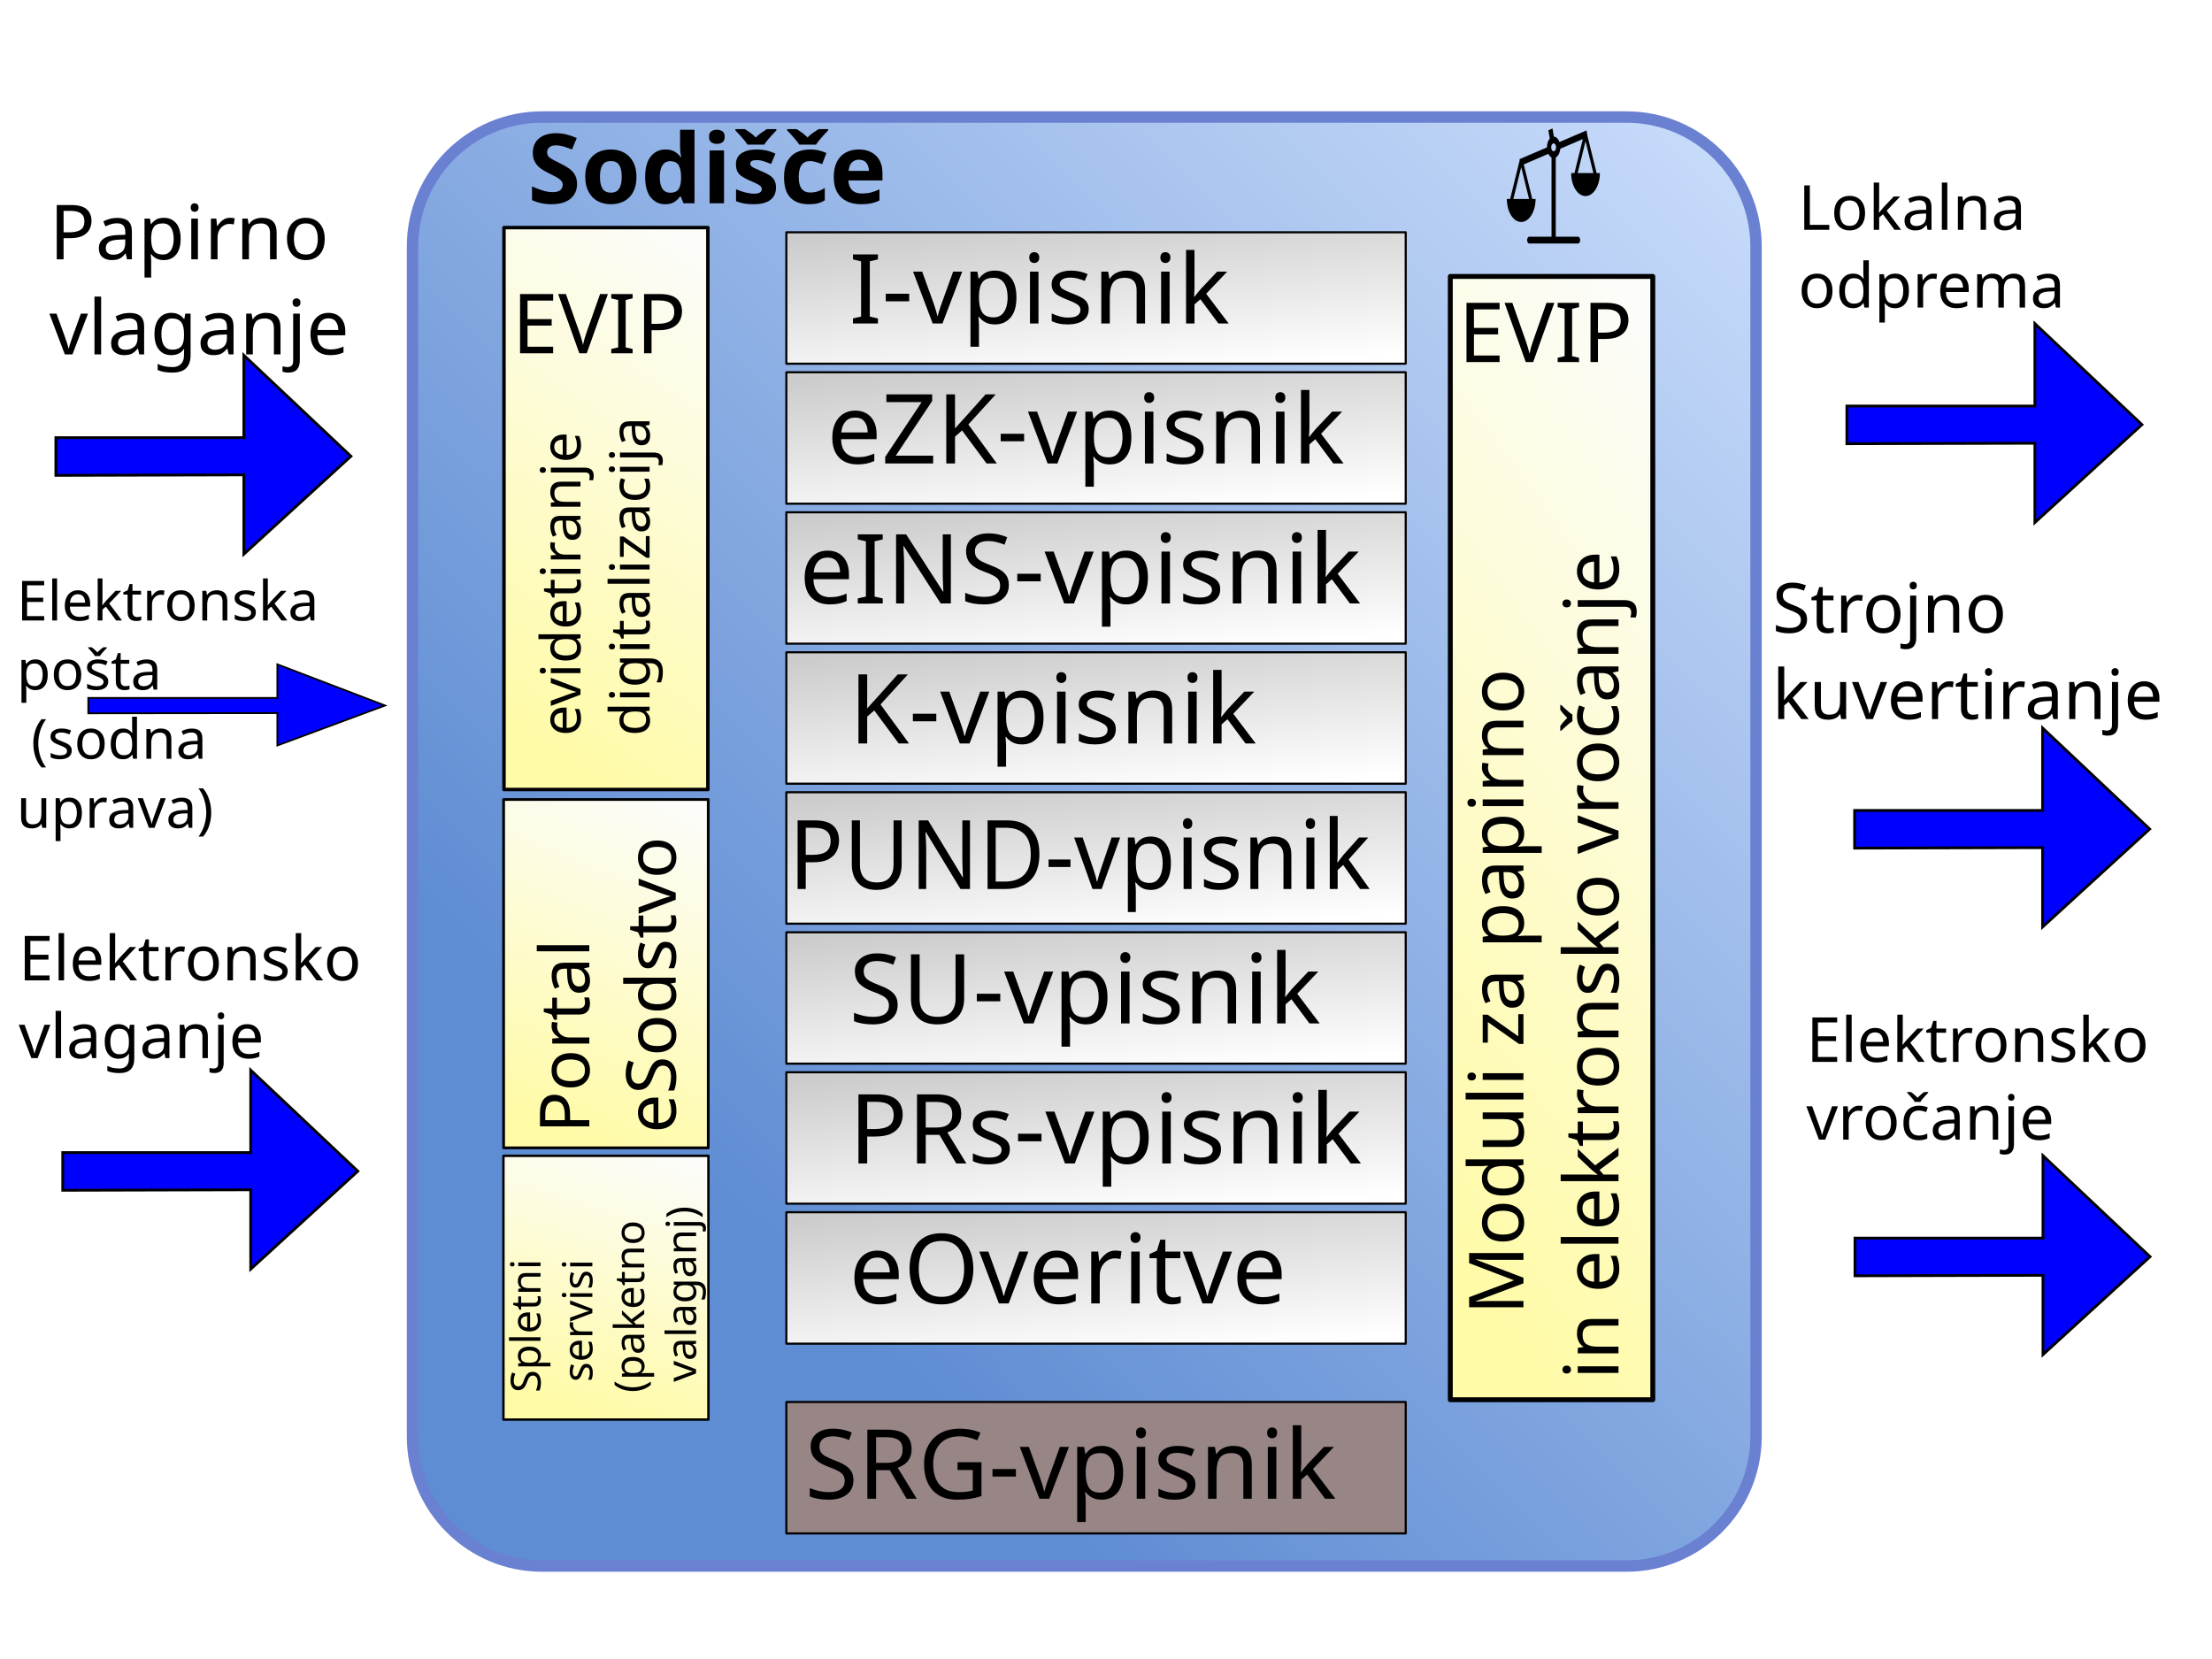
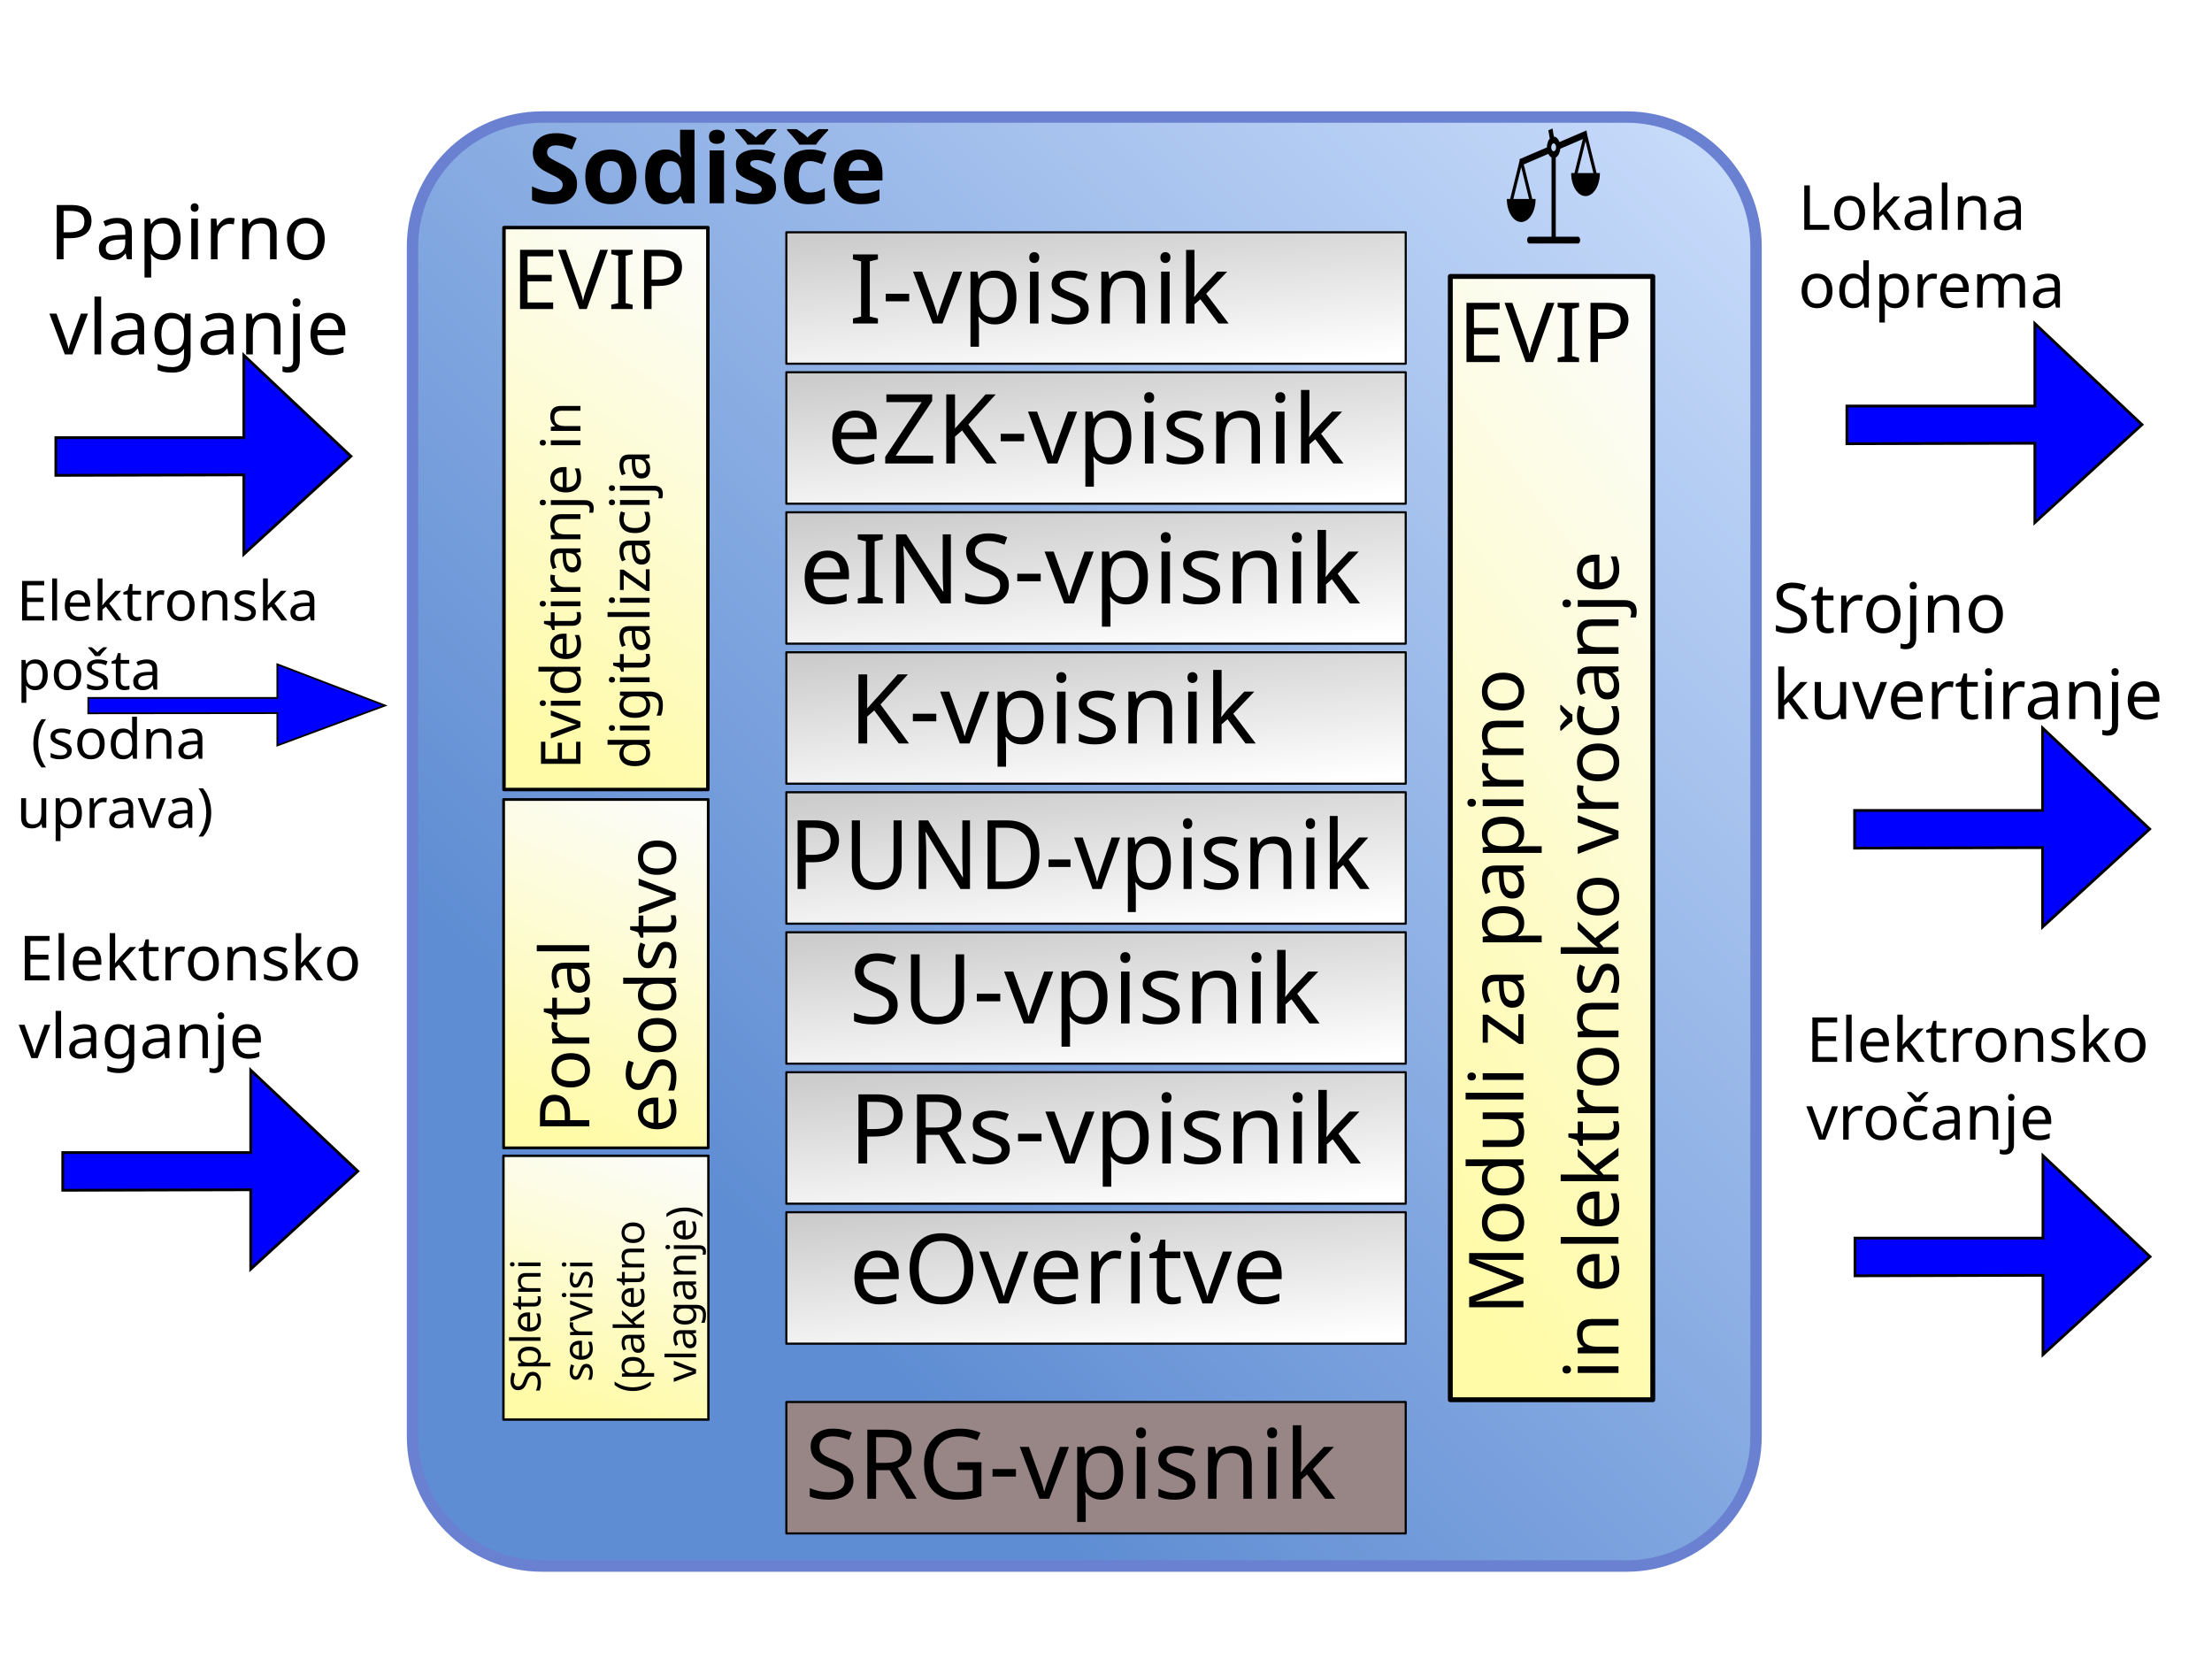
<svg xmlns="http://www.w3.org/2000/svg" xmlns:xlink="http://www.w3.org/1999/xlink" width="800" height="600" viewBox="0 0 800 600" id="svg4351" version="1.1">
  <defs id="defs4353">
    <linearGradient id="linearGradient4629">
      <stop style="stop-color:#fffba7;stop-opacity:1;" offset="0" id="stop4631" />
      <stop style="stop-color:#fcfcf8;stop-opacity:1" offset="1" id="stop4633" />
    </linearGradient>
    <marker orient="auto" refY="0" refX="0" id="Arrow1Lend-0" style="overflow:visible">
      <path id="path5977-8" d="M 0,0 5,-5 -12.5,0 5,5 0,0 Z" style="fill:#000000;fill-opacity:1;fill-rule:evenodd;stroke:#000000;stroke-width:1pt;stroke-opacity:1" transform="matrix(-0.8,0,0,-0.8,-10,0)" />
    </marker>
    <marker orient="auto" refY="0" refX="0" id="Arrow1Lend-9-2" style="overflow:visible">
      <path id="path5977-6-5" d="M 0,0 5,-5 -12.5,0 5,5 0,0 Z" style="fill:#000000;fill-opacity:1;fill-rule:evenodd;stroke:#000000;stroke-width:1pt;stroke-opacity:1" transform="matrix(-0.8,0,0,-0.8,-10,0)" />
    </marker>
    <marker orient="auto" refY="0" refX="0" id="Arrow1Lend-7" style="overflow:visible">
      <path id="path5977-4" d="M 0,0 5,-5 -12.5,0 5,5 0,0 Z" style="fill:#000000;fill-opacity:1;fill-rule:evenodd;stroke:#000000;stroke-width:1pt;stroke-opacity:1" transform="matrix(-0.8,0,0,-0.8,-10,0)" />
    </marker>
    <marker orient="auto" refY="0" refX="0" id="Arrow1Lend-9" style="overflow:visible">
      <path id="path5977-6" d="M 0,0 5,-5 -12.5,0 5,5 0,0 Z" style="fill:#000000;fill-opacity:1;fill-rule:evenodd;stroke:#000000;stroke-width:1pt;stroke-opacity:1" transform="matrix(-0.8,0,0,-0.8,-10,0)" />
    </marker>
    <marker orient="auto" refY="0" refX="0" id="Arrow1Lend" style="overflow:visible">
      <path id="path5977" d="M 0,0 5,-5 -12.5,0 5,5 0,0 Z" style="fill:#000000;fill-opacity:1;fill-rule:evenodd;stroke:#000000;stroke-width:1pt;stroke-opacity:1" transform="matrix(-0.8,0,0,-0.8,-10,0)" />
    </marker>
    <linearGradient id="linearGradient5878">
      <stop style="stop-color:#5f8dd3;stop-opacity:1" offset="0" id="stop5880" />
      <stop style="stop-color:#d5e5ff;stop-opacity:1" offset="1" id="stop5882" />
    </linearGradient>
    <linearGradient id="linearGradient5833">
      <stop style="stop-color:#cccccc;stop-opacity:1;" offset="0" id="stop5835" />
      <stop style="stop-color:#ffffff;stop-opacity:1" offset="1" id="stop5837" />
    </linearGradient>
    <linearGradient xlink:href="#linearGradient5833" id="linearGradient5839" x1="66.877" y1="597.271" x2="153.457" y2="730.045" gradientUnits="userSpaceOnUse" gradientTransform="matrix(2.479152,0,0,0.3081717,-146.2673,388.8134)" />
    <linearGradient id="linearGradient7222">
      <stop style="stop-color:#b3b3b3;stop-opacity:1" offset="0" id="stop7224" />
      <stop style="stop-color:#ffffff;stop-opacity:1" offset="1" id="stop7226" />
    </linearGradient>
    <linearGradient id="linearGradient7202">
      <stop style="stop-color:#cccccc;stop-opacity:1" offset="0" id="stop7204" />
      <stop style="stop-color:#f9f9f9;stop-opacity:1" offset="1" id="stop7206" />
    </linearGradient>
    <linearGradient xlink:href="#linearGradient7222" id="linearGradient4796" gradientUnits="userSpaceOnUse" gradientTransform="matrix(0.7067717,0,0,0.4176766,53.46849,175.1797)" x1="80.51" y1="292.999" x2="125.208" y2="296.272" />
    <linearGradient xlink:href="#linearGradient5833" id="linearGradient4799" gradientUnits="userSpaceOnUse" gradientTransform="matrix(0.4601781,0,0,8.081342,78.92045,-2138.3)" x1="83.081" y1="297.877" x2="119.49" y2="298.892" />
    <linearGradient xlink:href="#linearGradient7202" id="linearGradient4801" gradientUnits="userSpaceOnUse" gradientTransform="matrix(0.5817275,0,0,0.5735293,66.37484,17.17889)" x1="84.835" y1="296.073" x2="123.095" y2="295.625" />
    <linearGradient xlink:href="#linearGradient7222" id="linearGradient4803" gradientUnits="userSpaceOnUse" gradientTransform="matrix(0.7067717,0,0,0.4176766,53.46849,175.1797)" x1="80.51" y1="292.999" x2="125.208" y2="296.272" />
    <linearGradient y2="298.892" x2="119.49" y1="297.877" x1="83.081" gradientTransform="matrix(0.4601781,0,0,8.081342,78.92045,-2138.3)" gradientUnits="userSpaceOnUse" id="linearGradient4806" xlink:href="#linearGradient5833" />
    <linearGradient xlink:href="#linearGradient7202" id="linearGradient4808" gradientUnits="userSpaceOnUse" gradientTransform="matrix(0.5817275,0,0,0.5735293,66.37484,17.17889)" x1="84.835" y1="296.073" x2="123.095" y2="295.625" />
    <linearGradient xlink:href="#linearGradient5878" id="linearGradient4981" x1="77.777" y1="554.729" x2="294.206" y2="294.015" gradientUnits="userSpaceOnUse" gradientTransform="matrix(1.590432,0,0,1.904994,167.2951,-545.636)" />
    <linearGradient xlink:href="#linearGradient5833" id="linearGradient4405" gradientUnits="userSpaceOnUse" gradientTransform="matrix(2.479152,0,0,0.3081717,-146.2673,388.8134)" x1="66.877" y1="597.271" x2="153.457" y2="730.045" />
    <linearGradient xlink:href="#linearGradient5833" id="linearGradient4435" gradientUnits="userSpaceOnUse" gradientTransform="matrix(2.479152,0,0,0.3081717,-146.2673,388.8134)" x1="66.877" y1="597.271" x2="153.457" y2="730.045" />
    <linearGradient xlink:href="#linearGradient5833" id="linearGradient4465" gradientUnits="userSpaceOnUse" gradientTransform="matrix(2.479152,0,0,0.3081717,-146.2673,388.8134)" x1="66.877" y1="597.271" x2="153.457" y2="730.045" />
    <linearGradient xlink:href="#linearGradient5833" id="linearGradient4495" gradientUnits="userSpaceOnUse" gradientTransform="matrix(2.479152,0,0,0.3081717,-146.2673,388.8134)" x1="66.877" y1="597.271" x2="153.457" y2="730.045" />
    <linearGradient xlink:href="#linearGradient5833" id="linearGradient4525" gradientUnits="userSpaceOnUse" gradientTransform="matrix(2.479152,0,0,0.3081717,-146.2673,388.8134)" x1="66.877" y1="597.271" x2="153.457" y2="730.045" />
    <linearGradient xlink:href="#linearGradient5833" id="linearGradient4555" gradientUnits="userSpaceOnUse" gradientTransform="matrix(2.479152,0,0,0.3081717,-146.2673,388.8134)" x1="66.877" y1="597.271" x2="153.457" y2="730.045" />
    <linearGradient xlink:href="#linearGradient5833" id="linearGradient4585" gradientUnits="userSpaceOnUse" gradientTransform="matrix(2.479152,0,0,0.3081717,-146.2673,388.8134)" x1="66.877" y1="597.271" x2="153.457" y2="730.045" />
    <linearGradient xlink:href="#linearGradient4629" id="linearGradient4635" x1="157.441" y1="362.242" x2="215.019" y2="239.508" gradientUnits="userSpaceOnUse" gradientTransform="matrix(0.9972197,0,0,1.433085,-0.9738819,-240.9687)" />
    <linearGradient xlink:href="#linearGradient4629" id="linearGradient4635-9" x1="157.441" y1="362.242" x2="215.019" y2="239.508" gradientUnits="userSpaceOnUse" gradientTransform="matrix(1.000812,0,0,0.8884337,-1.635196,92.43165)" />
    <linearGradient xlink:href="#linearGradient4629" id="linearGradient4635-1" x1="157.441" y1="362.242" x2="215.019" y2="239.508" gradientUnits="userSpaceOnUse" gradientTransform="matrix(0.9902653,0,0,2.864848,342.3065,-556.0224)" />
    <linearGradient xlink:href="#linearGradient4629" id="linearGradient4635-9-3" x1="157.441" y1="362.242" x2="215.019" y2="239.508" gradientUnits="userSpaceOnUse" gradientTransform="matrix(1.002543,0,0,0.6727416,-1.953925,271.4131)" />
  </defs>
  <g id="layer1" transform="translate(0,-452.3622)">
    <g id="g5091" transform="translate(36.50855,442.633)">
      <rect style="opacity:1;fill:url(#linearGradient4981);fill-opacity:1;fill-rule:evenodd;stroke:#6a80d1;stroke-width:4.124;stroke-linejoin:round;stroke-miterlimit:4;stroke-dasharray:none;stroke-dashoffset:0;stroke-opacity:1" id="rect6844" width="485.908" height="524.055" x="112.681" y="52.056" ry="46.867" />
      <g transform="matrix(1.000193,0,0,1.018457,240.5082,-487.6693)" id="g5950">
        <rect style="opacity:1;fill:url(#linearGradient5839);fill-opacity:1;fill-rule:evenodd;stroke:#000000;stroke-width:0.754;stroke-linejoin:round;stroke-miterlimit:4;stroke-dasharray:none;stroke-dashoffset:0;stroke-opacity:1" id="rect5829" width="223.961" height="46.663" x="7.376" y="570.87" />
        <text xml:space="preserve" style="font-style:normal;font-weight:normal;font-size:39.632px;line-height:125%;font-family:sans-serif;letter-spacing:0px;word-spacing:0px;fill:#000000;fill-opacity:1;stroke:none;stroke-width:1px;stroke-linecap:butt;stroke-linejoin:miter;stroke-opacity:1" x="-53.661" y="649.21" id="text4303" transform="scale(1.009089,0.9909928)">
          <tspan id="tspan4305" x="-53.661" y="649.21" />
        </text>
        <text xml:space="preserve" style="font-style:normal;font-weight:normal;font-size:39.632px;line-height:125%;font-family:sans-serif;letter-spacing:0px;word-spacing:0px;fill:#000000;fill-opacity:1;stroke:none;stroke-width:1px;stroke-linecap:butt;stroke-linejoin:miter;stroke-opacity:1" x="-48.707" y="626.563" id="text4307" transform="scale(1.009089,0.9909928)">
          <tspan id="tspan4309" x="-48.707" y="626.563" />
        </text>
        <text xml:space="preserve" style="font-style:normal;font-weight:normal;font-size:39.632px;line-height:125%;font-family:sans-serif;letter-spacing:0px;word-spacing:0px;fill:#000000;fill-opacity:1;stroke:none;stroke-width:1px;stroke-linecap:butt;stroke-linejoin:miter;stroke-opacity:1" x="-188.835" y="608.162" id="text4311" transform="scale(1.009089,0.9909928)">
          <tspan id="tspan4313" x="-188.835" y="608.162" />
        </text>
        <text xml:space="preserve" style="font-style:normal;font-weight:normal;font-size:39.632px;line-height:125%;font-family:sans-serif;letter-spacing:0px;word-spacing:0px;fill:#000000;fill-opacity:1;stroke:none;stroke-width:1px;stroke-linecap:butt;stroke-linejoin:miter;stroke-opacity:1" x="29.793" y="608.732" id="text4347" transform="scale(1.009089,0.9909928)">
          <tspan x="29.793" y="608.732" id="tspan4351" style="font-size:34.678px">I-vpisnik</tspan>
        </text>
      </g>
      <rect y="92.051" x="145.76" height="203.219" width="73.742" id="rect5876" style="opacity:1;fill:url(#linearGradient4635);fill-opacity:1;fill-rule:evenodd;stroke:#000000;stroke-width:1.258;stroke-linejoin:round;stroke-miterlimit:4;stroke-dasharray:none;stroke-dashoffset:0;stroke-opacity:1" />
      <text id="text6827-8-5" y="510.969" x="550.829" style="font-style:normal;font-weight:normal;font-size:40px;line-height:125%;font-family:sans-serif;letter-spacing:0px;word-spacing:0px;fill:#000000;fill-opacity:1;stroke:none;stroke-width:1px;stroke-linecap:butt;stroke-linejoin:miter;stroke-opacity:1" xml:space="preserve">
        <tspan id="tspan6867-9" style="font-size:17.5px" y="510.969" x="550.829" />
      </text>
      <path id="path2781" d="m 524.97,56.2 -1.487,0.638 0.504,3.006 c -0.619,0.707 -1.025,1.863 -1.025,3.162 0,0.014 -1e-4,0.027 0,0.041 l -9.91,4.248 0.059,0.366 -3.456,14.033 -1.194,0 c 0,4.596 2.328,8.326 5.197,8.326 2.868,0 5.197,-3.73 5.197,-8.326 l -1.194,0 -3.079,-12.499 8.894,-3.82 c 0.291,0.599 0.688,1.066 1.144,1.316 l 0,28.642 c -3.635,0 -7.314,0 -8.022,0 -0.282,-0.017 -0.546,0.216 -0.69,0.604 -0.144,0.388 -0.144,0.867 0,1.255 0.144,0.388 0.409,0.621 0.69,0.604 1.55,0 16.031,0 17.581,0 0.282,0.017 0.546,-0.216 0.69,-0.604 0.144,-0.388 0.144,-0.867 0,-1.255 -0.144,-0.388 -0.409,-0.621 -0.69,-0.604 -0.707,0 -4.387,0 -8.022,0 l 0,-28.642 c 0.858,-0.469 1.506,-1.696 1.631,-3.169 l 8.161,-3.501 -3.032,12.296 -1.194,0 c 0,4.596 2.328,8.326 5.197,8.326 2.868,0 5.197,-3.73 5.197,-8.326 l -1.194,0 -3.333,-13.524 -0.318,-1.893 -9.779,4.2 c -0.407,-1.142 -1.162,-1.924 -2.029,-1.968 l -0.491,-2.931 z m 11.948,4.607 2.842,11.508 -5.679,0 2.838,-11.508 z m -11.533,0.78 c 0.498,0 0.889,0.621 0.889,1.418 0,0.797 -0.392,1.418 -0.889,1.418 -0.498,0 -0.885,-0.621 -0.885,-1.418 0,-0.797 0.388,-1.418 0.885,-1.418 z m -11.727,8.591 2.838,11.515 -5.679,0 2.842,-11.515 z" style="fill:#000000;fill-opacity:1;fill-rule:evenodd;stroke:none;stroke-width:11.351;stroke-linecap:butt;stroke-linejoin:miter;stroke-miterlimit:4;stroke-opacity:1" />
      <text xml:space="preserve" style="font-style:normal;font-weight:normal;font-size:22.5px;line-height:125%;font-family:sans-serif;letter-spacing:0px;word-spacing:0px;fill:#000000;fill-opacity:1;stroke:none;stroke-width:1px;stroke-linecap:butt;stroke-linejoin:miter;stroke-opacity:1" x="154.296" y="83.246" id="text10630-6">
        <tspan id="tspan10632-3" x="154.296" y="83.246" style="font-style:normal;font-variant:normal;font-weight:bold;font-stretch:normal;font-size:35px;font-family:sans-serif;-inkscape-font-specification:'sans-serif Bold'">Sodišče</tspan>
      </text>
-       <text xml:space="preserve" style="font-style:normal;font-weight:normal;font-size:40px;line-height:125%;font-family:sans-serif;letter-spacing:0px;word-spacing:0px;fill:#000000;fill-opacity:1;stroke:none;stroke-width:1px;stroke-linecap:butt;stroke-linejoin:miter;stroke-opacity:1" x="148.671" y="137.496" id="text4315">
-         <tspan id="tspan4317" x="148.671" y="137.496" style="font-size:30px">EVIP</tspan>
+       <text xml:space="preserve" style="font-style:normal;font-weight:normal;font-size:40px;line-height:125%;font-family:sans-serif;letter-spacing:0px;word-spacing:0px;fill:#000000;fill-opacity:1;stroke:none;stroke-width:1px;stroke-linecap:butt;stroke-linejoin:miter;stroke-opacity:1" x="148.671" y="121.496" id="text4315">
+         <tspan id="tspan4317" x="148.671" y="121.496" style="font-size:30px">EVIP</tspan>
      </text>
      <g transform="matrix(1.000193,0,0,1.018457,240.5082,-437.0378)" id="g5950-6">
        <rect style="opacity:1;fill:url(#linearGradient4405);fill-opacity:1;fill-rule:evenodd;stroke:#000000;stroke-width:0.754;stroke-linejoin:round;stroke-miterlimit:4;stroke-dasharray:none;stroke-dashoffset:0;stroke-opacity:1" id="rect5829-2" width="223.961" height="46.663" x="7.376" y="570.87" />
        <text xml:space="preserve" style="font-style:normal;font-weight:normal;font-size:39.632px;line-height:125%;font-family:sans-serif;letter-spacing:0px;word-spacing:0px;fill:#000000;fill-opacity:1;stroke:none;stroke-width:1px;stroke-linecap:butt;stroke-linejoin:miter;stroke-opacity:1" x="-53.661" y="649.21" id="text4303-9" transform="scale(1.009089,0.9909928)">
          <tspan id="tspan4305-1" x="-53.661" y="649.21" />
        </text>
        <text xml:space="preserve" style="font-style:normal;font-weight:normal;font-size:39.632px;line-height:125%;font-family:sans-serif;letter-spacing:0px;word-spacing:0px;fill:#000000;fill-opacity:1;stroke:none;stroke-width:1px;stroke-linecap:butt;stroke-linejoin:miter;stroke-opacity:1" x="-48.707" y="626.563" id="text4307-2" transform="scale(1.009089,0.9909928)">
          <tspan id="tspan4309-7" x="-48.707" y="626.563" />
        </text>
        <text xml:space="preserve" style="font-style:normal;font-weight:normal;font-size:39.632px;line-height:125%;font-family:sans-serif;letter-spacing:0px;word-spacing:0px;fill:#000000;fill-opacity:1;stroke:none;stroke-width:1px;stroke-linecap:butt;stroke-linejoin:miter;stroke-opacity:1" x="-188.835" y="608.162" id="text4311-0" transform="scale(1.009089,0.9909928)">
          <tspan id="tspan4313-9" x="-188.835" y="608.162" />
        </text>
        <text xml:space="preserve" style="font-style:normal;font-weight:normal;font-size:39.632px;line-height:125%;font-family:sans-serif;letter-spacing:0px;word-spacing:0px;fill:#000000;fill-opacity:1;stroke:none;stroke-width:1px;stroke-linecap:butt;stroke-linejoin:miter;stroke-opacity:1" x="21.867" y="608.732" id="text4347-3" transform="scale(1.009089,0.9909928)">
          <tspan x="21.867" y="608.732" id="tspan4351-6" style="font-size:34.678px">eZK-vpisnik</tspan>
        </text>
      </g>
      <g transform="matrix(1.000193,0,0,1.018457,240.5082,-386.4064)" id="g5950-2">
        <rect style="opacity:1;fill:url(#linearGradient4435);fill-opacity:1;fill-rule:evenodd;stroke:#000000;stroke-width:0.754;stroke-linejoin:round;stroke-miterlimit:4;stroke-dasharray:none;stroke-dashoffset:0;stroke-opacity:1" id="rect5829-6" width="223.961" height="46.663" x="7.376" y="570.87" />
        <text xml:space="preserve" style="font-style:normal;font-weight:normal;font-size:39.632px;line-height:125%;font-family:sans-serif;letter-spacing:0px;word-spacing:0px;fill:#000000;fill-opacity:1;stroke:none;stroke-width:1px;stroke-linecap:butt;stroke-linejoin:miter;stroke-opacity:1" x="-53.661" y="649.21" id="text4303-1" transform="scale(1.009089,0.9909928)">
          <tspan id="tspan4305-8" x="-53.661" y="649.21" />
        </text>
        <text xml:space="preserve" style="font-style:normal;font-weight:normal;font-size:39.632px;line-height:125%;font-family:sans-serif;letter-spacing:0px;word-spacing:0px;fill:#000000;fill-opacity:1;stroke:none;stroke-width:1px;stroke-linecap:butt;stroke-linejoin:miter;stroke-opacity:1" x="-48.707" y="626.563" id="text4307-7" transform="scale(1.009089,0.9909928)">
          <tspan id="tspan4309-9" x="-48.707" y="626.563" />
        </text>
        <text xml:space="preserve" style="font-style:normal;font-weight:normal;font-size:39.632px;line-height:125%;font-family:sans-serif;letter-spacing:0px;word-spacing:0px;fill:#000000;fill-opacity:1;stroke:none;stroke-width:1px;stroke-linecap:butt;stroke-linejoin:miter;stroke-opacity:1" x="-188.835" y="608.162" id="text4311-2" transform="scale(1.009089,0.9909928)">
          <tspan id="tspan4313-0" x="-188.835" y="608.162" />
        </text>
        <text xml:space="preserve" style="font-style:normal;font-weight:normal;font-size:39.632px;line-height:125%;font-family:sans-serif;letter-spacing:0px;word-spacing:0px;fill:#000000;fill-opacity:1;stroke:none;stroke-width:1px;stroke-linecap:butt;stroke-linejoin:miter;stroke-opacity:1" x="11.959" y="608.732" id="text4347-2" transform="scale(1.009089,0.9909928)">
          <tspan x="11.959" y="608.732" id="tspan4351-3" style="font-size:34.678px">eINS-vpisnik</tspan>
        </text>
      </g>
      <g transform="matrix(1.000193,0,0,1.018457,240.5082,-335.7749)" id="g5950-9">
        <rect style="opacity:1;fill:url(#linearGradient4465);fill-opacity:1;fill-rule:evenodd;stroke:#000000;stroke-width:0.754;stroke-linejoin:round;stroke-miterlimit:4;stroke-dasharray:none;stroke-dashoffset:0;stroke-opacity:1" id="rect5829-22" width="223.961" height="46.663" x="7.376" y="570.87" />
        <text xml:space="preserve" style="font-style:normal;font-weight:normal;font-size:39.632px;line-height:125%;font-family:sans-serif;letter-spacing:0px;word-spacing:0px;fill:#000000;fill-opacity:1;stroke:none;stroke-width:1px;stroke-linecap:butt;stroke-linejoin:miter;stroke-opacity:1" x="-53.661" y="649.21" id="text4303-8" transform="scale(1.009089,0.9909928)">
          <tspan id="tspan4305-9" x="-53.661" y="649.21" />
        </text>
        <text xml:space="preserve" style="font-style:normal;font-weight:normal;font-size:39.632px;line-height:125%;font-family:sans-serif;letter-spacing:0px;word-spacing:0px;fill:#000000;fill-opacity:1;stroke:none;stroke-width:1px;stroke-linecap:butt;stroke-linejoin:miter;stroke-opacity:1" x="-48.707" y="626.563" id="text4307-73" transform="scale(1.009089,0.9909928)">
          <tspan id="tspan4309-6" x="-48.707" y="626.563" />
        </text>
        <text xml:space="preserve" style="font-style:normal;font-weight:normal;font-size:39.632px;line-height:125%;font-family:sans-serif;letter-spacing:0px;word-spacing:0px;fill:#000000;fill-opacity:1;stroke:none;stroke-width:1px;stroke-linecap:butt;stroke-linejoin:miter;stroke-opacity:1" x="-188.835" y="608.162" id="text4311-1" transform="scale(1.009089,0.9909928)">
          <tspan id="tspan4313-2" x="-188.835" y="608.162" />
        </text>
        <text xml:space="preserve" style="font-style:normal;font-weight:normal;font-size:39.632px;line-height:125%;font-family:sans-serif;letter-spacing:0px;word-spacing:0px;fill:#000000;fill-opacity:1;stroke:none;stroke-width:1px;stroke-linecap:butt;stroke-linejoin:miter;stroke-opacity:1" x="29.793" y="608.732" id="text4347-9" transform="scale(1.009089,0.9909928)">
          <tspan x="29.793" y="608.732" id="tspan4351-31" style="font-size:34.678px">K-vpisnik</tspan>
        </text>
      </g>
      <g transform="matrix(1.000193,0,0,1.018457,240.5082,-285.1434)" id="g5950-7">
        <rect style="opacity:1;fill:url(#linearGradient4495);fill-opacity:1;fill-rule:evenodd;stroke:#000000;stroke-width:0.754;stroke-linejoin:round;stroke-miterlimit:4;stroke-dasharray:none;stroke-dashoffset:0;stroke-opacity:1" id="rect5829-8" width="223.961" height="46.663" x="7.376" y="570.87" />
        <text xml:space="preserve" style="font-style:normal;font-weight:normal;font-size:39.632px;line-height:125%;font-family:sans-serif;letter-spacing:0px;word-spacing:0px;fill:#000000;fill-opacity:1;stroke:none;stroke-width:1px;stroke-linecap:butt;stroke-linejoin:miter;stroke-opacity:1" x="-53.661" y="649.21" id="text4303-4" transform="scale(1.009089,0.9909928)">
          <tspan id="tspan4305-5" x="-53.661" y="649.21" />
        </text>
        <text xml:space="preserve" style="font-style:normal;font-weight:normal;font-size:39.632px;line-height:125%;font-family:sans-serif;letter-spacing:0px;word-spacing:0px;fill:#000000;fill-opacity:1;stroke:none;stroke-width:1px;stroke-linecap:butt;stroke-linejoin:miter;stroke-opacity:1" x="-48.707" y="626.563" id="text4307-0" transform="scale(1.009089,0.9909928)">
          <tspan id="tspan4309-3" x="-48.707" y="626.563" />
        </text>
        <text xml:space="preserve" style="font-style:normal;font-weight:normal;font-size:39.632px;line-height:125%;font-family:sans-serif;letter-spacing:0px;word-spacing:0px;fill:#000000;fill-opacity:1;stroke:none;stroke-width:1px;stroke-linecap:butt;stroke-linejoin:miter;stroke-opacity:1" x="-188.835" y="608.162" id="text4311-6" transform="scale(1.009089,0.9909928)">
          <tspan id="tspan4313-1" x="-188.835" y="608.162" />
        </text>
        <text xml:space="preserve" style="font-style:normal;font-weight:normal;font-size:38.49px;line-height:125%;font-family:sans-serif;letter-spacing:0px;word-spacing:0px;fill:#000000;fill-opacity:1;stroke:none;stroke-width:1px;stroke-linecap:butt;stroke-linejoin:miter;stroke-opacity:1" x="8.432" y="593.109" id="text4347-0" transform="scale(0.9800004,1.020408)">
          <tspan x="8.432" y="593.109" id="tspan4351-63" style="font-size:33.44px">PUND-vpisnik</tspan>
        </text>
      </g>
      <g transform="matrix(1.000193,0,0,1.018457,240.5082,-234.512)" id="g5950-61">
        <rect style="opacity:1;fill:url(#linearGradient4525);fill-opacity:1;fill-rule:evenodd;stroke:#000000;stroke-width:0.754;stroke-linejoin:round;stroke-miterlimit:4;stroke-dasharray:none;stroke-dashoffset:0;stroke-opacity:1" id="rect5829-5" width="223.961" height="46.663" x="7.376" y="570.87" />
        <text xml:space="preserve" style="font-style:normal;font-weight:normal;font-size:39.632px;line-height:125%;font-family:sans-serif;letter-spacing:0px;word-spacing:0px;fill:#000000;fill-opacity:1;stroke:none;stroke-width:1px;stroke-linecap:butt;stroke-linejoin:miter;stroke-opacity:1" x="-53.661" y="649.21" id="text4303-5" transform="scale(1.009089,0.9909928)">
          <tspan id="tspan4305-4" x="-53.661" y="649.21" />
        </text>
        <text xml:space="preserve" style="font-style:normal;font-weight:normal;font-size:39.632px;line-height:125%;font-family:sans-serif;letter-spacing:0px;word-spacing:0px;fill:#000000;fill-opacity:1;stroke:none;stroke-width:1px;stroke-linecap:butt;stroke-linejoin:miter;stroke-opacity:1" x="-48.707" y="626.563" id="text4307-76" transform="scale(1.009089,0.9909928)">
          <tspan id="tspan4309-5" x="-48.707" y="626.563" />
        </text>
        <text xml:space="preserve" style="font-style:normal;font-weight:normal;font-size:39.632px;line-height:125%;font-family:sans-serif;letter-spacing:0px;word-spacing:0px;fill:#000000;fill-opacity:1;stroke:none;stroke-width:1px;stroke-linecap:butt;stroke-linejoin:miter;stroke-opacity:1" x="-188.835" y="608.162" id="text4311-69" transform="scale(1.009089,0.9909928)">
          <tspan id="tspan4313-3" x="-188.835" y="608.162" />
        </text>
        <text xml:space="preserve" style="font-style:normal;font-weight:normal;font-size:39.632px;line-height:125%;font-family:sans-serif;letter-spacing:0px;word-spacing:0px;fill:#000000;fill-opacity:1;stroke:none;stroke-width:1px;stroke-linecap:butt;stroke-linejoin:miter;stroke-opacity:1" x="29.793" y="608.732" id="text4347-7" transform="scale(1.009089,0.9909928)">
          <tspan x="29.793" y="608.732" id="tspan4351-4" style="font-size:34.678px">SU-vpisnik</tspan>
        </text>
      </g>
      <g transform="matrix(1.000193,0,0,1.018457,240.5082,-183.8805)" id="g5950-5">
        <rect style="opacity:1;fill:url(#linearGradient4555);fill-opacity:1;fill-rule:evenodd;stroke:#000000;stroke-width:0.754;stroke-linejoin:round;stroke-miterlimit:4;stroke-dasharray:none;stroke-dashoffset:0;stroke-opacity:1" id="rect5829-4" width="223.961" height="46.663" x="7.376" y="570.87" />
        <text xml:space="preserve" style="font-style:normal;font-weight:normal;font-size:39.632px;line-height:125%;font-family:sans-serif;letter-spacing:0px;word-spacing:0px;fill:#000000;fill-opacity:1;stroke:none;stroke-width:1px;stroke-linecap:butt;stroke-linejoin:miter;stroke-opacity:1" x="-53.661" y="649.21" id="text4303-7" transform="scale(1.009089,0.9909928)">
          <tspan id="tspan4305-44" x="-53.661" y="649.21" />
        </text>
        <text xml:space="preserve" style="font-style:normal;font-weight:normal;font-size:39.632px;line-height:125%;font-family:sans-serif;letter-spacing:0px;word-spacing:0px;fill:#000000;fill-opacity:1;stroke:none;stroke-width:1px;stroke-linecap:butt;stroke-linejoin:miter;stroke-opacity:1" x="-48.707" y="626.563" id="text4307-3" transform="scale(1.009089,0.9909928)">
          <tspan id="tspan4309-0" x="-48.707" y="626.563" />
        </text>
        <text xml:space="preserve" style="font-style:normal;font-weight:normal;font-size:39.632px;line-height:125%;font-family:sans-serif;letter-spacing:0px;word-spacing:0px;fill:#000000;fill-opacity:1;stroke:none;stroke-width:1px;stroke-linecap:butt;stroke-linejoin:miter;stroke-opacity:1" x="-188.835" y="608.162" id="text4311-7" transform="scale(1.009089,0.9909928)">
          <tspan id="tspan4313-8" x="-188.835" y="608.162" />
        </text>
        <text xml:space="preserve" style="font-style:normal;font-weight:normal;font-size:39.632px;line-height:125%;font-family:sans-serif;letter-spacing:0px;word-spacing:0px;fill:#000000;fill-opacity:1;stroke:none;stroke-width:1px;stroke-linecap:butt;stroke-linejoin:miter;stroke-opacity:1" x="29.793" y="608.732" id="text4347-6" transform="scale(1.009089,0.9909928)">
          <tspan x="29.793" y="608.732" id="tspan4351-8" style="font-size:34.678px">PRs-vpisnik</tspan>
        </text>
      </g>
      <g transform="matrix(1.000193,0,0,1.018457,240.5082,-133.2491)" id="g5950-3">
        <rect style="opacity:1;fill:url(#linearGradient4585);fill-opacity:1;fill-rule:evenodd;stroke:#000000;stroke-width:0.754;stroke-linejoin:round;stroke-miterlimit:4;stroke-dasharray:none;stroke-dashoffset:0;stroke-opacity:1" id="rect5829-1" width="223.961" height="46.663" x="7.376" y="570.87" />
        <text xml:space="preserve" style="font-style:normal;font-weight:normal;font-size:39.632px;line-height:125%;font-family:sans-serif;letter-spacing:0px;word-spacing:0px;fill:#000000;fill-opacity:1;stroke:none;stroke-width:1px;stroke-linecap:butt;stroke-linejoin:miter;stroke-opacity:1" x="-53.661" y="649.21" id="text4303-49" transform="scale(1.009089,0.9909928)">
          <tspan id="tspan4305-2" x="-53.661" y="649.21" />
        </text>
        <text xml:space="preserve" style="font-style:normal;font-weight:normal;font-size:39.632px;line-height:125%;font-family:sans-serif;letter-spacing:0px;word-spacing:0px;fill:#000000;fill-opacity:1;stroke:none;stroke-width:1px;stroke-linecap:butt;stroke-linejoin:miter;stroke-opacity:1" x="-48.707" y="626.563" id="text4307-06" transform="scale(1.009089,0.9909928)">
          <tspan id="tspan4309-8" x="-48.707" y="626.563" />
        </text>
        <text xml:space="preserve" style="font-style:normal;font-weight:normal;font-size:39.632px;line-height:125%;font-family:sans-serif;letter-spacing:0px;word-spacing:0px;fill:#000000;fill-opacity:1;stroke:none;stroke-width:1px;stroke-linecap:butt;stroke-linejoin:miter;stroke-opacity:1" x="-188.835" y="608.162" id="text4311-9" transform="scale(1.009089,0.9909928)">
          <tspan id="tspan4313-26" x="-188.835" y="608.162" />
        </text>
        <text xml:space="preserve" style="font-style:normal;font-weight:normal;font-size:39.632px;line-height:125%;font-family:sans-serif;letter-spacing:0px;word-spacing:0px;fill:#000000;fill-opacity:1;stroke:none;stroke-width:1px;stroke-linecap:butt;stroke-linejoin:miter;stroke-opacity:1" x="29.793" y="608.732" id="text4347-64" transform="scale(1.009089,0.9909928)">
          <tspan x="29.793" y="608.732" id="tspan4351-9" style="font-size:34.678px">eOveritve</tspan>
        </text>
      </g>
      <g transform="matrix(1.000193,0,0,1.018457,240.5082,-64.61757)" id="g5950-4">
        <rect style="opacity:1;fill:#988585;fill-opacity:1;fill-rule:evenodd;stroke:#000000;stroke-width:0.754;stroke-linejoin:round;stroke-miterlimit:4;stroke-dasharray:none;stroke-dashoffset:0;stroke-opacity:1" id="rect5829-87" width="223.961" height="46.663" x="7.376" y="570.87" />
        <text xml:space="preserve" style="font-style:normal;font-weight:normal;font-size:39.632px;line-height:125%;font-family:sans-serif;letter-spacing:0px;word-spacing:0px;fill:#000000;fill-opacity:1;stroke:none;stroke-width:1px;stroke-linecap:butt;stroke-linejoin:miter;stroke-opacity:1" x="-53.661" y="649.21" id="text4303-17" transform="scale(1.009089,0.9909928)">
          <tspan id="tspan4305-27" x="-53.661" y="649.21" />
        </text>
        <text xml:space="preserve" style="font-style:normal;font-weight:normal;font-size:39.632px;line-height:125%;font-family:sans-serif;letter-spacing:0px;word-spacing:0px;fill:#000000;fill-opacity:1;stroke:none;stroke-width:1px;stroke-linecap:butt;stroke-linejoin:miter;stroke-opacity:1" x="-48.707" y="626.563" id="text4307-22" transform="scale(1.009089,0.9909928)">
          <tspan id="tspan4309-61" x="-48.707" y="626.563" />
        </text>
        <text xml:space="preserve" style="font-style:normal;font-weight:normal;font-size:39.632px;line-height:125%;font-family:sans-serif;letter-spacing:0px;word-spacing:0px;fill:#000000;fill-opacity:1;stroke:none;stroke-width:1px;stroke-linecap:butt;stroke-linejoin:miter;stroke-opacity:1" x="-188.835" y="608.162" id="text4311-06" transform="scale(1.009089,0.9909928)">
          <tspan id="tspan4313-15" x="-188.835" y="608.162" />
        </text>
        <text xml:space="preserve" style="font-style:normal;font-weight:normal;font-size:39.632px;line-height:125%;font-family:sans-serif;letter-spacing:0px;word-spacing:0px;fill:#000000;fill-opacity:1;stroke:none;stroke-width:1px;stroke-linecap:butt;stroke-linejoin:miter;stroke-opacity:1" x="13.94" y="610.714" id="text4347-94" transform="scale(1.009089,0.9909928)">
          <tspan x="13.94" y="610.714" id="tspan4351-90" style="font-size:34.678px">SRG-vpisnik</tspan>
        </text>
      </g>
      <rect y="298.885" x="145.627" height="125.985" width="74.008" id="rect5876-7" style="opacity:1;fill:url(#linearGradient4635-9);fill-opacity:1;fill-rule:evenodd;stroke:#000000;stroke-width:0.992;stroke-linejoin:round;stroke-miterlimit:4;stroke-dasharray:none;stroke-dashoffset:0;stroke-opacity:1" />
      <rect y="109.709" x="488.017" height="406.25" width="73.228" id="rect5876-9" style="opacity:1;fill:url(#linearGradient4635-1);fill-opacity:1;fill-rule:evenodd;stroke:#000000;stroke-width:1.772;stroke-linejoin:round;stroke-miterlimit:4;stroke-dasharray:none;stroke-dashoffset:0;stroke-opacity:1" />
      <text xml:space="preserve" style="font-style:normal;font-weight:normal;font-size:40px;line-height:125%;font-family:sans-serif;letter-spacing:0px;word-spacing:0px;fill:#000000;fill-opacity:1;stroke:none;stroke-width:1px;stroke-linecap:butt;stroke-linejoin:miter;stroke-opacity:1" x="490.961" y="140.679" id="text4315-6">
        <tspan id="tspan4317-7" x="490.961" y="140.679" style="font-size:30px">EVIP</tspan>
      </text>
      <text xml:space="preserve" style="font-style:normal;font-weight:normal;font-size:40px;line-height:125%;font-family:sans-serif;letter-spacing:0px;word-spacing:0px;fill:#000000;fill-opacity:1;stroke:none;stroke-width:1px;stroke-linecap:butt;stroke-linejoin:miter;stroke-opacity:1" x="-419.52" y="176.626" id="text4709" transform="matrix(0,-1,1,0,0,0)">
        <tspan x="-419.52" y="176.626" id="tspan4713" style="font-size:25px;text-align:start;text-anchor:start">Portal</tspan>
        <tspan x="-419.52" y="207.876" id="tspan4717" style="font-size:25px;text-align:start;text-anchor:start">eSodstvo</tspan>
      </text>
      <path style="fill:#0000ff;fill-rule:evenodd;stroke:#000000;stroke-width:1px;stroke-linecap:butt;stroke-linejoin:miter;stroke-opacity:1" d="m -16.306,168.011 67.985,0 0,-29.799 38.73,36.529 -38.73,35.414 0,-28.685 -67.985,0.179 z" id="path4719" />
      <text xml:space="preserve" style="font-style:normal;font-weight:normal;font-size:40px;line-height:125%;font-family:sans-serif;letter-spacing:0px;word-spacing:0px;fill:#000000;fill-opacity:1;stroke:none;stroke-width:1px;stroke-linecap:butt;stroke-linejoin:miter;stroke-opacity:1" x="-18.651" y="103.515" id="text4721">
        <tspan id="tspan4723" x="-18.651" y="103.515" style="font-size:27.5px">Papirno</tspan>
        <tspan x="-18.651" y="137.89" id="tspan4725" style="font-size:27.5px">vlaganje</tspan>
      </text>
      <path style="fill:#0000ff;fill-rule:evenodd;stroke:#000000;stroke-width:1px;stroke-linecap:butt;stroke-linejoin:miter;stroke-opacity:1" d="m -13.814,426.571 67.985,0 0,-29.799 38.73,36.529 -38.73,35.414 0,-28.685 -67.985,0.179 z" id="path4719-3" />
      <text xml:space="preserve" style="font-style:normal;font-weight:normal;font-size:40px;line-height:125%;font-family:sans-serif;letter-spacing:0px;word-spacing:0px;fill:#000000;fill-opacity:1;stroke:none;stroke-width:1px;stroke-linecap:butt;stroke-linejoin:miter;stroke-opacity:1" x="-29.731" y="364.289" id="text4721-6">
        <tspan x="-29.731" y="364.289" id="tspan4725-6" style="font-size:22.5px">Elektronsko</tspan>
        <tspan x="-29.731" y="392.414" style="font-size:22.5px" id="tspan4753">vlaganje</tspan>
      </text>
-       <text xml:space="preserve" style="font-style:normal;font-weight:normal;font-size:40px;line-height:125%;font-family:sans-serif;letter-spacing:0px;word-spacing:0px;fill:#000000;fill-opacity:1;stroke:none;stroke-width:1px;stroke-linecap:butt;stroke-linejoin:miter;stroke-opacity:1" x="-275.915" y="173.427" id="text4755" transform="matrix(0,-1,1,0,0,0)">
-         <tspan id="tspan4757" x="-275.915" y="173.427" style="font-size:20px">evidetiranje</tspan>
-         <tspan x="-275.915" y="198.427" id="tspan4759" style="font-size:20px">digitalizacija</tspan>
+       <text xml:space="preserve" style="font-style:normal;font-weight:normal;font-size:40px;line-height:125%;font-family:sans-serif;letter-spacing:0px;word-spacing:0px;fill:#000000;fill-opacity:1;stroke:none;stroke-width:1px;stroke-linecap:butt;stroke-linejoin:miter;stroke-opacity:1" x="-287.915" y="173.427" id="text4755" transform="matrix(0,-1,1,0,0,0)">
+         <tspan x="-287.915" y="173.427" id="tspan4759" style="font-size:20px">Evidetiranje in </tspan>
+         <tspan x="-287.915" y="198.427" style="font-size:20px" id="tspan4354">digitalizacija</tspan>
      </text>
      <rect y="427.744" x="145.563" height="95.398" width="74.136" id="rect5876-7-8" style="opacity:1;fill:url(#linearGradient4635-9-3);fill-opacity:1;fill-rule:evenodd;stroke:#000000;stroke-width:0.864;stroke-linejoin:round;stroke-miterlimit:4;stroke-dasharray:none;stroke-dashoffset:0;stroke-opacity:1" />
      <text xml:space="preserve" style="font-style:normal;font-weight:normal;font-size:40px;line-height:125%;font-family:sans-serif;letter-spacing:0px;word-spacing:0px;fill:#000000;fill-opacity:1;stroke:none;stroke-width:1px;stroke-linecap:butt;stroke-linejoin:miter;stroke-opacity:1" x="-513.407" y="158.972" id="text4709-1" transform="matrix(0,-1,1,0,0,0)">
        <tspan x="-513.407" y="158.972" style="font-size:15px;text-align:start;text-anchor:start" id="tspan4808">Spletni</tspan>
        <tspan x="-513.407" y="177.722" style="font-size:15px;text-align:start;text-anchor:start" id="tspan4820"> servisi</tspan>
        <tspan x="-513.407" y="196.472" style="font-size:15px;text-align:start;text-anchor:start" id="tspan4812">(paketno</tspan>
-         <tspan x="-513.407" y="215.222" style="font-size:15px;text-align:start;text-anchor:start" id="tspan4818"> valaganj)</tspan>
+         <tspan x="-513.407" y="215.222" style="font-size:15px;text-align:start;text-anchor:start" id="tspan4818"> vlaganje)</tspan>
      </text>
      <path style="fill:#0000ff;fill-rule:evenodd;stroke:#000000;stroke-width:0.64px;stroke-linecap:butt;stroke-linejoin:miter;stroke-opacity:1" d="m -4.573,262.146 68.372,0 0,-12.152 38.95,14.896 -38.95,14.442 0,-11.698 -68.372,0.073 z" id="path4719-39" />
      <text xml:space="preserve" style="font-style:normal;font-weight:normal;font-size:40px;line-height:125%;font-family:sans-serif;letter-spacing:0px;word-spacing:0px;fill:#000000;fill-opacity:1;stroke:none;stroke-width:1px;stroke-linecap:butt;stroke-linejoin:miter;stroke-opacity:1" x="-30.445" y="234.128" id="text4721-0">
        <tspan x="-30.445" y="234.128" id="tspan4725-8" style="font-size:20px">Elektronska</tspan>
        <tspan x="-30.445" y="259.128" style="font-size:20px" id="tspan4860">pošta</tspan>
        <tspan x="-30.445" y="284.128" style="font-size:20px" id="tspan4862"> (sodna </tspan>
        <tspan x="-30.445" y="309.128" style="font-size:20px" id="tspan4864">uprava)</tspan>
      </text>
      <path style="fill:#0000ff;fill-rule:evenodd;stroke:#000000;stroke-width:1px;stroke-linecap:butt;stroke-linejoin:miter;stroke-opacity:1" d="m 631.445,156.569 67.985,0 0,-29.799 38.73,36.529 -38.73,35.414 0,-28.685 -67.985,0.179 z" id="path4719-5" />
      <text xml:space="preserve" style="font-style:normal;font-weight:normal;font-size:40px;line-height:125%;font-family:sans-serif;letter-spacing:0px;word-spacing:0px;fill:#000000;fill-opacity:1;stroke:none;stroke-width:1px;stroke-linecap:butt;stroke-linejoin:miter;stroke-opacity:1" x="613.84" y="92.843" id="text4721-09">
        <tspan x="613.84" y="92.843" id="tspan4725-3" style="font-size:22.5px">Lokalna</tspan>
        <tspan x="613.84" y="120.968" style="font-size:22.5px" id="tspan4904">odprema</tspan>
      </text>
      <path style="fill:#0000ff;fill-rule:evenodd;stroke:#000000;stroke-width:1px;stroke-linecap:butt;stroke-linejoin:miter;stroke-opacity:1" d="m 634.239,302.829 67.985,0 0,-29.799 38.73,36.529 -38.73,35.414 0,-28.685 -67.985,0.179 z" id="path4719-5-8" />
      <text xml:space="preserve" style="font-style:normal;font-weight:normal;font-size:40px;line-height:125%;font-family:sans-serif;letter-spacing:0px;word-spacing:0px;fill:#000000;fill-opacity:1;stroke:none;stroke-width:1px;stroke-linecap:butt;stroke-linejoin:miter;stroke-opacity:1" x="604.491" y="238.531" id="text4721-09-5">
        <tspan x="604.491" y="238.531" style="font-size:25px" id="tspan4904-1">Strojno </tspan>
        <tspan x="604.491" y="269.781" style="font-size:25px" id="tspan4932">kuvertiranje</tspan>
      </text>
      <path style="fill:#0000ff;fill-rule:evenodd;stroke:#000000;stroke-width:1px;stroke-linecap:butt;stroke-linejoin:miter;stroke-opacity:1" d="m 634.377,457.501 67.985,0 0,-29.799 38.73,36.529 -38.73,35.414 0,-28.685 -67.985,0.179 z" id="path4719-5-1" />
      <text xml:space="preserve" style="font-style:normal;font-weight:normal;font-size:40px;line-height:125%;font-family:sans-serif;letter-spacing:0px;word-spacing:0px;fill:#000000;fill-opacity:1;stroke:none;stroke-width:1px;stroke-linecap:butt;stroke-linejoin:miter;stroke-opacity:1" x="616.772" y="393.774" id="text4721-09-59">
        <tspan x="616.772" y="393.774" style="font-size:22.5px" id="tspan4904-4">Elektronsko </tspan>
        <tspan x="616.772" y="421.899" style="font-size:22.5px" id="tspan4960">vročanje</tspan>
      </text>
      <text xml:space="preserve" style="font-style:normal;font-weight:normal;font-size:40px;line-height:125%;font-family:sans-serif;text-align:center;letter-spacing:0px;word-spacing:0px;text-anchor:middle;fill:#000000;fill-opacity:1;stroke:none;stroke-width:1px;stroke-linecap:butt;stroke-linejoin:miter;stroke-opacity:1" x="-322.368" y="514.462" id="text4721-8" transform="matrix(0,-1,1,0,0,0)">
        <tspan x="-317.99" y="514.462" id="tspan4725-0" style="font-size:27.5px;text-align:center;text-anchor:middle">Moduli za papirno </tspan>
        <tspan x="-322.368" y="548.837" style="font-size:27.5px;text-align:center;text-anchor:middle" id="tspan4985">in elektronsko vročanje</tspan>
      </text>
    </g>
  </g>
</svg>
